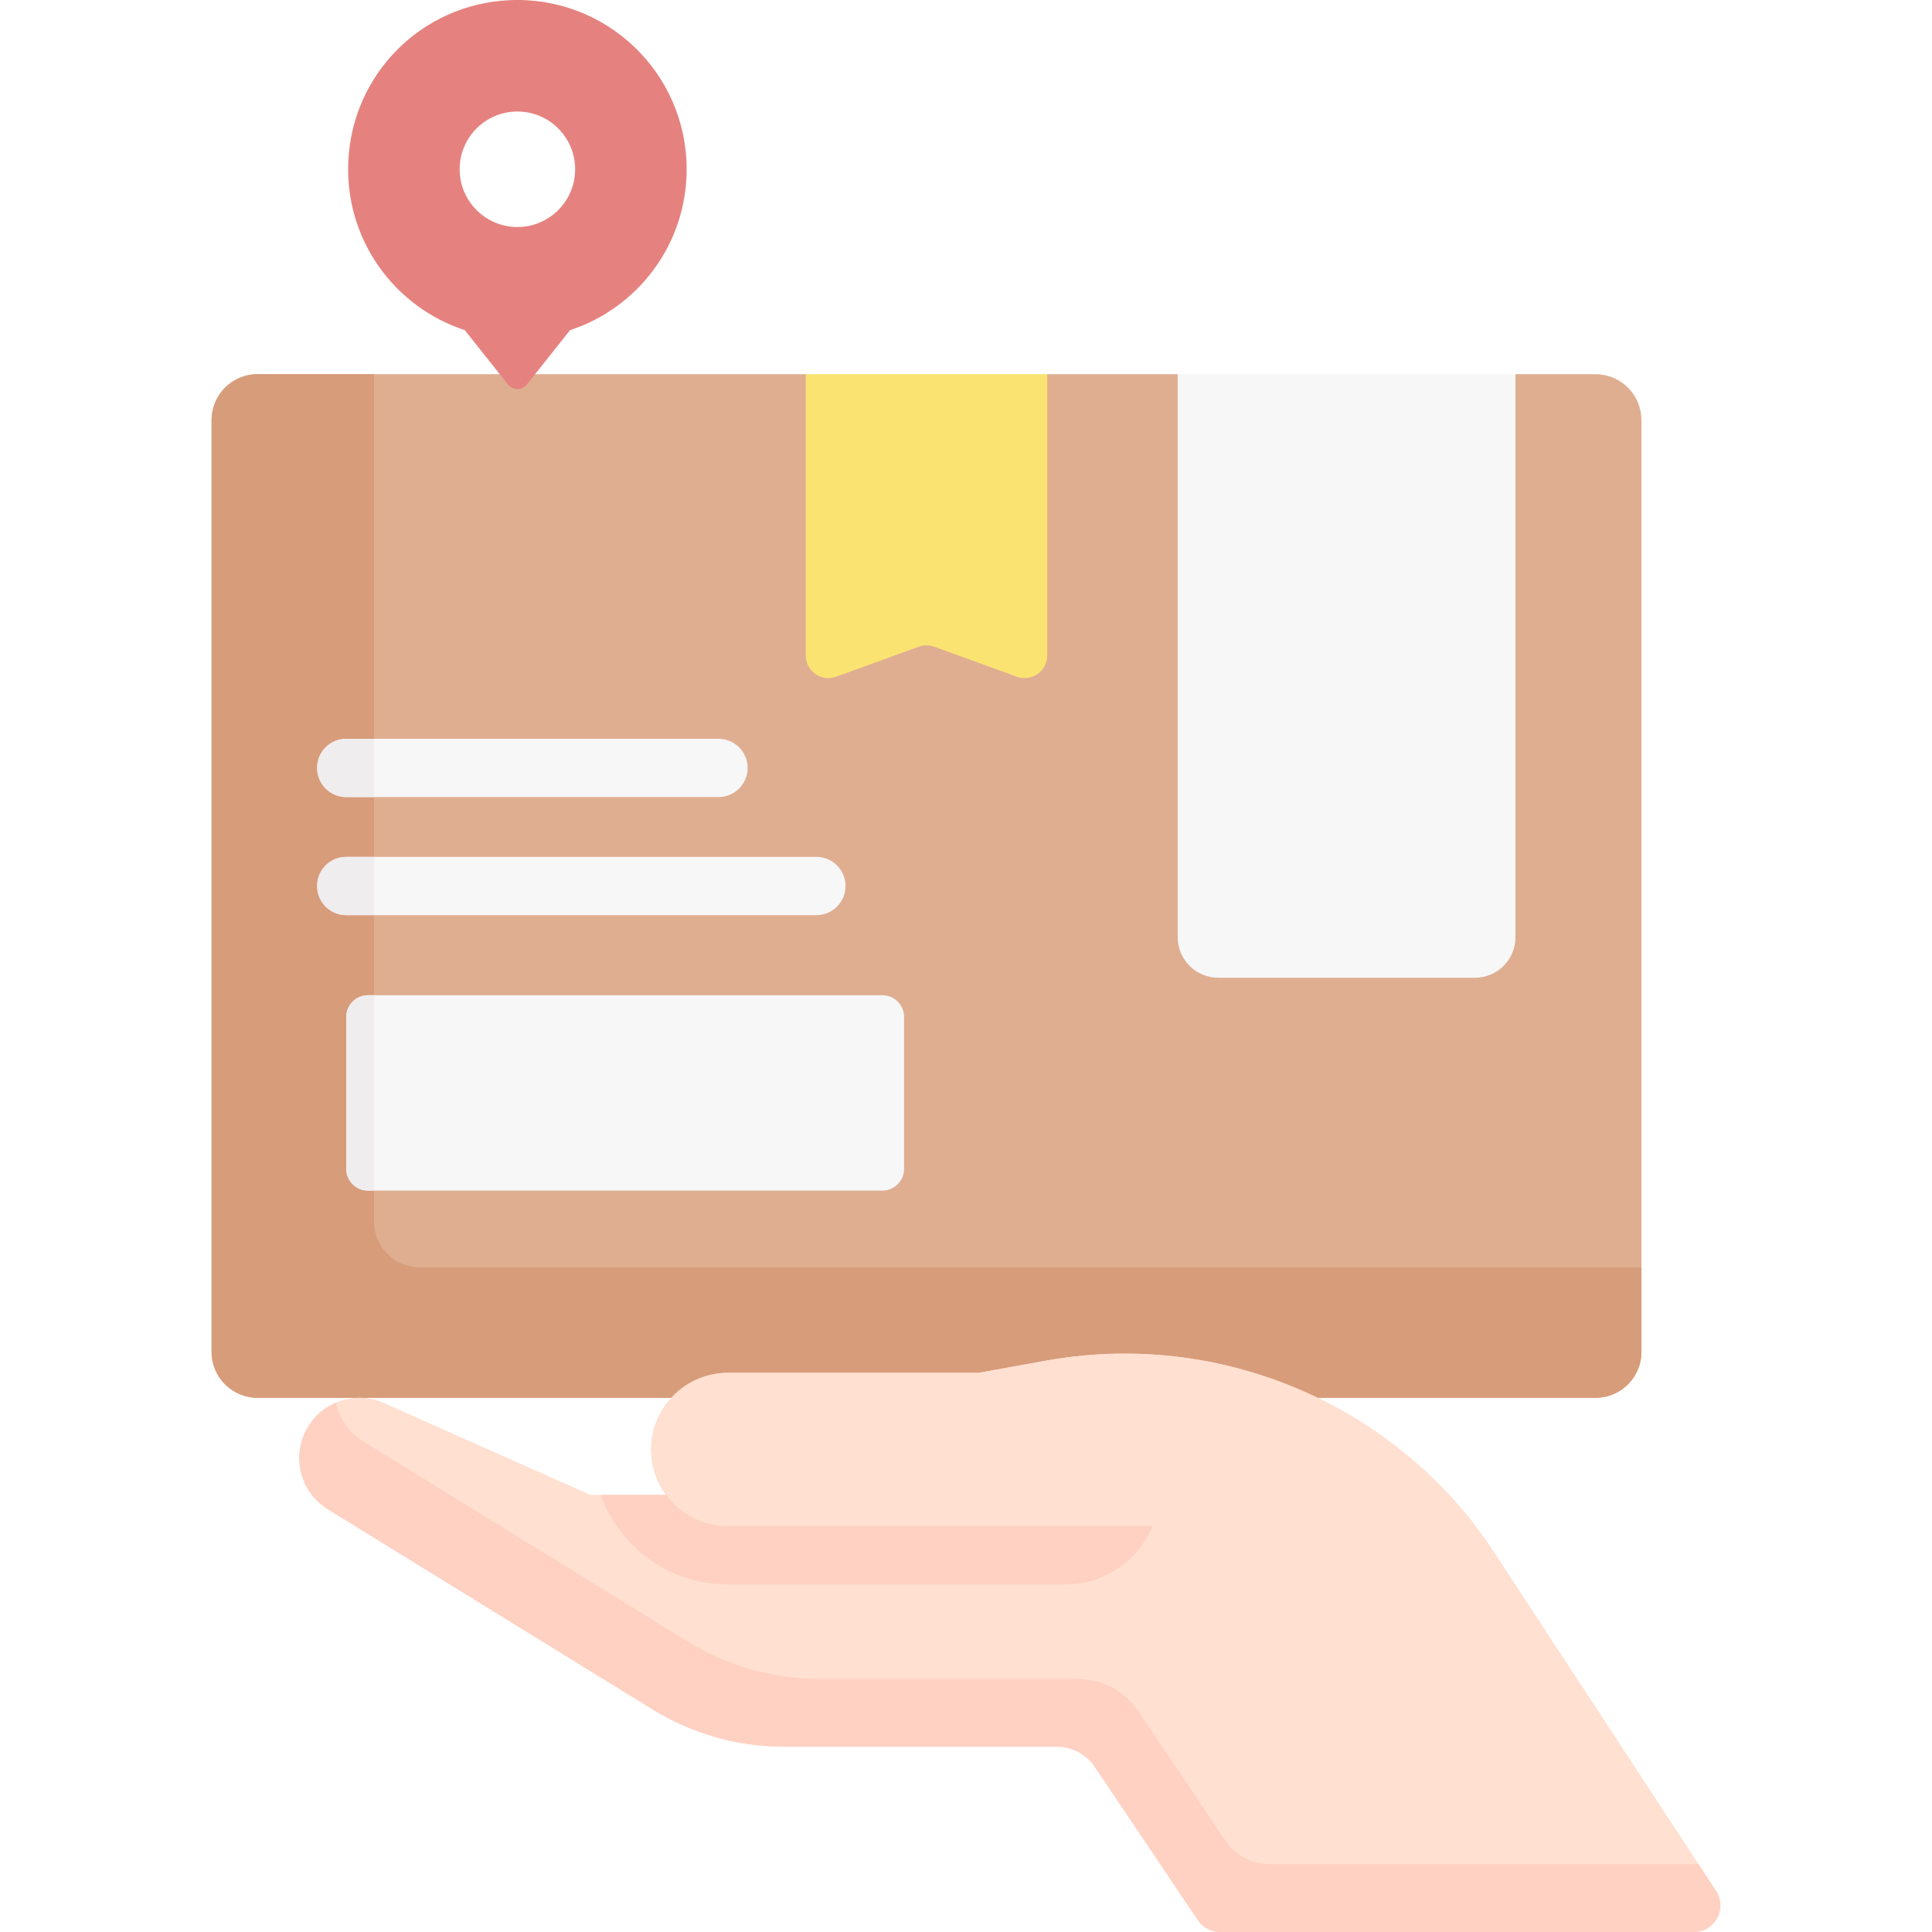
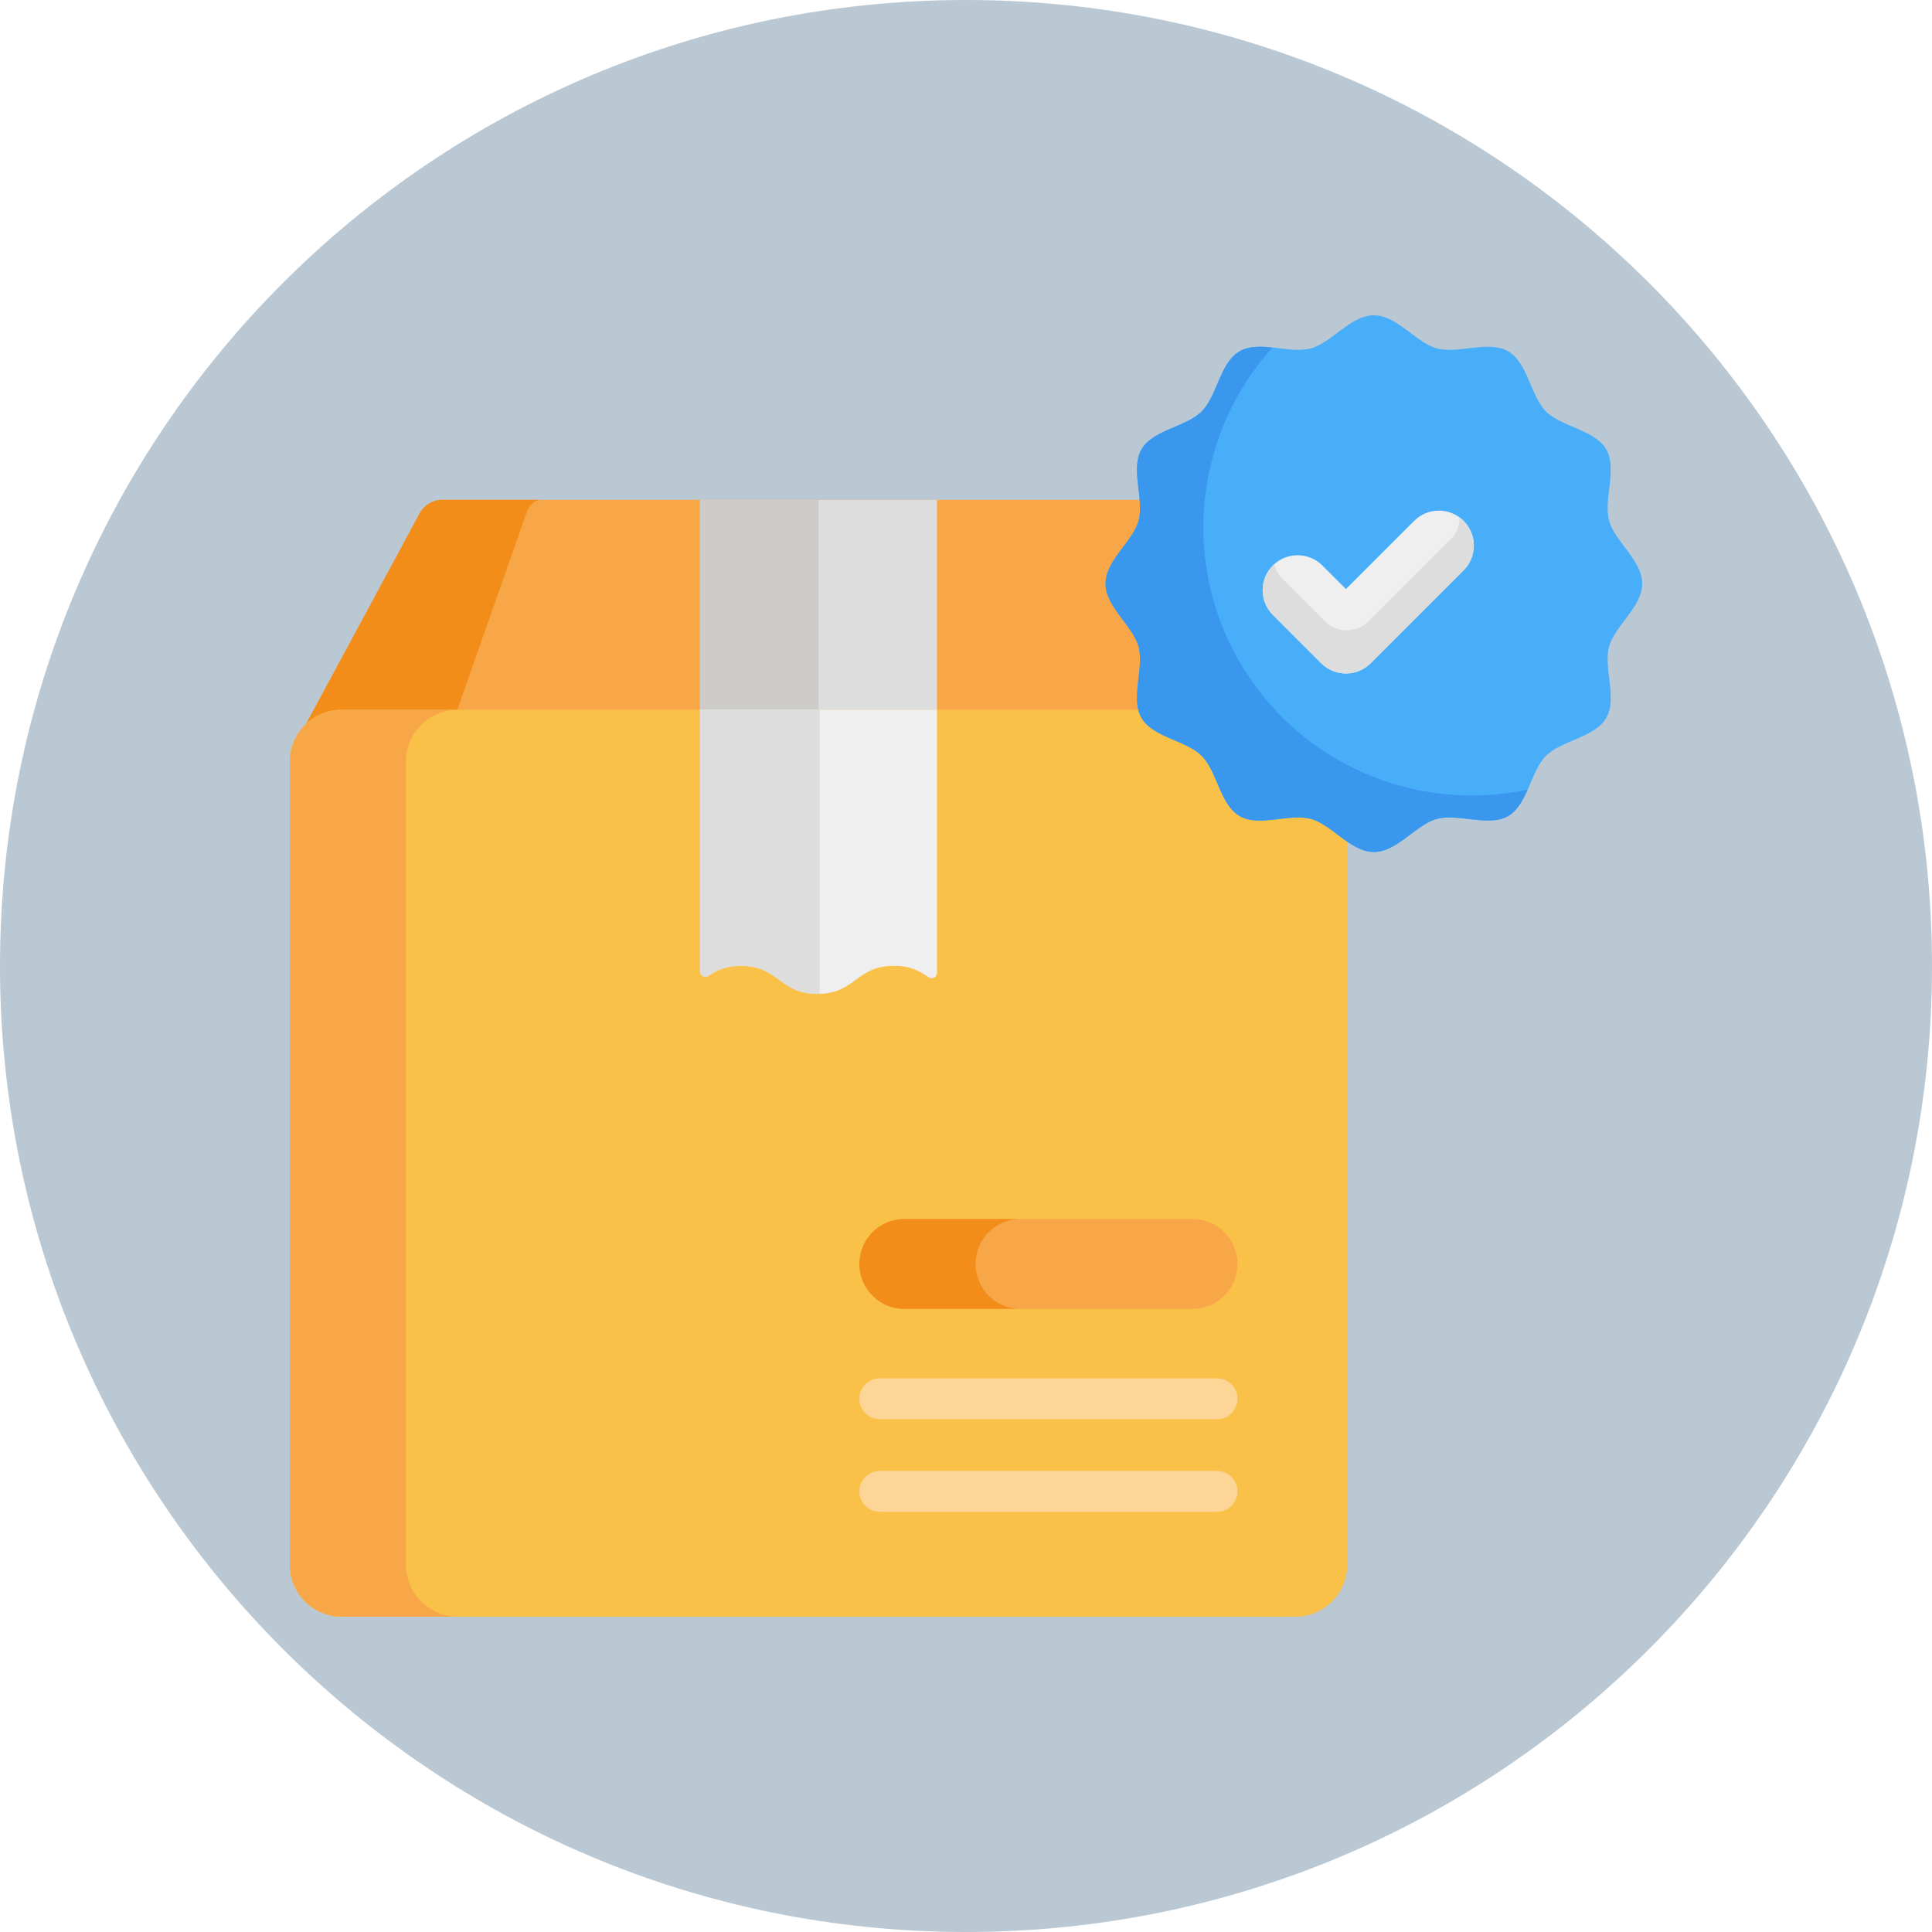
- <svg xmlns="http://www.w3.org/2000/svg" id="Capa_1" enable-background="new 0 0 497.297 497.297" height="512" viewBox="0 0 497.297 497.297" width="512">
-   <g>
-     <path d="m410.673 96.317h-20.601l-11.075 13.063h-70.24l-5.607-13.063h-33.6l-8.537 6.526h-48.981l-4.615-6.526h-141.124c-6.54 0-11.83 5.29-11.83 11.83v239.83c0 6.53 5.29 11.82 11.83 11.82h344.38c6.54 0 11.83-5.29 11.83-11.82v-239.83c0-6.54-5.29-11.83-11.83-11.83z" fill="#dfae91" />
+ <svg xmlns="http://www.w3.org/2000/svg" version="1.1" width="512" height="512" x="0" y="0" viewBox="0 0 512 512" style="enable-background:new 0 0 512 512" xml:space="preserve" class="">
+   <circle r="256" cx="256" cy="256" fill="#bac8d3" shape="circle" />
+   <g transform="matrix(0.7,0,0,0.7,76.8,76.8)">
+     <path style="" d="M350.906,84.691c-1.724-3.196-4.976-5.175-8.503-5.175c-17.704,0-124.402,0-142.386,0l0,0  c-17.953,0-124.618,0-142.352,0c-3.548,0-6.819,1.991-8.553,5.205L3.805,168.73c3.61-4.103,8.788-6.694,14.562-6.694H77.95h244.135  h59.583c5.774,0,10.953,2.59,14.562,6.694L350.906,84.691z" fill="#f8a748" data-original="#f8a748" />
+     <path style="" d="M89.505,84.721c1.129-3.214,3.258-5.205,5.568-5.205c-13.042,0-24.131,0-37.407,0  c-3.548,0-6.819,1.991-8.553,5.205L3.805,168.73c3.61-4.103,8.788-6.694,14.562-6.694h43.994L89.505,84.721z" fill="#f38d1a" data-original="#f38d1a" />
+     <path style="" d="M400.34,178.607c0-10.837-8.785-19.623-19.623-19.623h-59.219H78.842H19.623  C8.785,158.984,0,167.77,0,178.607c0,13.778,0,288.99,0,304.118c0,10.837,8.785,19.623,19.623,19.623h361.095  c10.837,0,19.623-8.785,19.623-19.623C400.34,467.683,400.34,192.354,400.34,178.607z" fill="#fac149" data-original="#fac149" class="" />
+     <path style="" d="M44.002,482.725c0-15.042,0-290.371,0-304.118c0-10.837,8.785-19.623,19.623-19.623H19.623  C8.785,158.984,0,167.77,0,178.607c0,13.778,0,288.99,0,304.118c0,10.837,8.785,19.623,19.623,19.623h44.002  C52.787,502.348,44.002,493.562,44.002,482.725z" fill="#f8a748" data-original="#f8a748" />
+     <path style="" d="M155.309,79.516v79.41h89.723v-79.41C234.185,79.516,166.227,79.516,155.309,79.516z" fill="#dddddd" data-original="#dddddd" />
+     <path style="" d="M155.309,79.516v79.41h44.861v-79.41C184.493,79.516,170.986,79.516,155.309,79.516z" fill="#ceccca" data-original="#ceccca" />
+     <path style="" d="M512,111.247c0-8.835-10.416-15.95-12.531-23.867c-2.182-8.169,3.193-19.576-1.067-26.939  c-4.309-7.448-16.959-8.519-22.813-14.376c-5.88-5.878-6.895-18.485-14.374-22.813c-7.365-4.261-18.783,1.113-26.94-1.068  c-7.916-2.115-15.043-12.531-23.869-12.531c-8.836,0-15.95,10.415-23.867,12.531c-8.162,2.183-19.57-3.194-26.939,1.068  c-7.452,4.312-8.517,16.956-14.374,22.812c-5.876,5.878-18.493,6.908-22.813,14.376c-4.261,7.363,1.113,18.781-1.068,26.939  c-2.108,7.889-12.531,15.058-12.531,23.868c0,8.837,10.415,15.95,12.531,23.868c2.178,8.147-3.185,19.59,1.067,26.939  c4.309,7.448,16.959,8.52,22.813,14.376c5.88,5.878,6.895,18.485,14.374,22.813c7.379,4.268,18.771-1.119,26.94,1.068  c7.892,2.109,15.055,12.531,23.868,12.531c8.836,0,15.95-10.415,23.868-12.531c8.158-2.184,19.574,3.195,26.939-1.068  c7.452-4.311,8.517-16.956,14.374-22.812c5.876-5.879,18.493-6.908,22.814-14.376c4.26-7.363-1.113-18.781,1.067-26.939  C501.584,127.198,512,120.074,512,111.247z" fill="#48aef9" data-original="#48aef9" />
+     <path style="" d="M468.632,189.245c-41.913,8.946-86.584-9.442-109.169-48.561  c-22.587-39.121-16.174-87.004,12.534-118.829c-4.108-0.431-8.18-0.586-11.511,0.944c-0.277,0.156-0.556,0.306-0.832,0.466  c-0.301,0.173-0.594,0.354-0.892,0.53c-6.734,4.771-7.879,16.615-13.536,22.269c-5.642,5.644-17.558,6.832-22.295,13.569  c-0.33,0.56-0.652,1.124-0.971,1.69c-3.391,7.377,1.475,18.237-0.615,26.057c-2.034,7.609-11.795,14.538-12.492,22.932  c-0.006,0.586-0.009,1.172-0.005,1.758c0.619,8.456,10.454,15.401,12.497,23.045c2.079,7.778-2.718,18.531,0.556,25.918  c0.19,0.337,0.373,0.676,0.567,1.011c0.186,0.323,0.38,0.638,0.57,0.958c4.823,6.634,16.568,7.806,22.187,13.427  c5.812,5.81,6.799,17.846,13.86,22.485c0.39,0.228,0.784,0.451,1.177,0.674c7.389,3.599,18.378-1.393,26.277,0.721  c7.892,2.109,15.057,12.531,23.868,12.531c8.836,0,15.95-10.415,23.868-12.531c8.158-2.184,19.574,3.195,26.939-1.068  C464.711,197.219,466.81,193.34,468.632,189.245z" fill="#3997ee" data-original="#3997ee" class="" />
+     <path style="" d="M170.836,255.938c14.469,0,14.469,10.623,28.938,10.623c14.471,0,14.471-10.623,28.942-10.623  c6.298,0,9.856,2.011,13.058,4.284c1.367,0.97,3.257-0.004,3.257-1.68v-99.616h-89.723v99.116c0,1.643,1.836,2.602,3.194,1.678  C161.527,257.661,165.008,255.938,170.836,255.938z" fill="#efefef" data-original="#efefef" />
+     <path style="" d="M200.593,158.926h-45.285v99.116c0,1.643,1.836,2.602,3.194,1.678  c3.024-2.058,6.505-3.781,12.333-3.781c14.469,0,14.469,10.624,28.938,10.624c0.282,0,0.548-0.011,0.819-0.019V158.926H200.593z" fill="#dddddd" data-original="#dddddd" />
    <g>
-       <path d="m108.116 326.241c-6.54 0-11.83-5.29-11.83-11.82v-218.104h-29.993c-6.54 0-11.83 5.29-11.83 11.83v239.83c0 6.53 5.29 11.82 11.83 11.82h344.38c6.54 0 11.83-5.29 11.83-11.82v-21.737h-314.387z" fill="#d79c7a" />
-       <path d="m269.551 96.316h-62.135v72.414c0 4.031 4.004 6.837 7.793 5.461l21.292-7.73c1.281-.465 2.685-.465 3.966 0l21.292 7.73c3.789 1.376 7.793-1.431 7.793-5.461v-72.414z" fill="#fbe372" />
-       <path d="m379.645 251.668h-66.067c-5.759 0-10.428-4.669-10.428-10.428v-144.924h86.924v144.923c-.001 5.76-4.67 10.429-10.429 10.429z" fill="#f8f7f8" />
-       <path d="m227.116 306.456h-132.397c-3.091 0-5.596-2.505-5.596-5.596v-39.09c0-3.091 2.505-5.596 5.596-5.596h132.397c3.091 0 5.596 2.505 5.596 5.596v39.09c0 3.091-2.506 5.596-5.596 5.596z" fill="#f8f7f8" />
-       <path d="m94.719 306.456h1.567v-50.282h-1.567c-3.09 0-5.596 2.505-5.596 5.596v39.09c0 3.091 2.506 5.596 5.596 5.596z" fill="#efedee" />
-       <g>
-         <g>
-           <path d="m210.138 235.559h-121.014c-4.143 0-7.5-3.357-7.5-7.5s3.357-7.5 7.5-7.5h121.015c4.143 0 7.5 3.357 7.5 7.5s-3.358 7.5-7.501 7.5z" fill="#f8f7f8" />
-         </g>
-       </g>
-       <path d="m89.124 235.559h7.163v-15h-7.163c-4.143 0-7.5 3.357-7.5 7.5s3.357 7.5 7.5 7.5z" fill="#efedee" />
-       <g>
-         <g>
-           <path d="m184.937 205.165h-95.813c-4.143 0-7.5-3.357-7.5-7.5s3.357-7.5 7.5-7.5h95.813c4.143 0 7.5 3.357 7.5 7.5s-3.357 7.5-7.5 7.5z" fill="#f8f7f8" />
-         </g>
-       </g>
-       <path d="m89.124 205.165h7.163v-15h-7.163c-4.143 0-7.5 3.357-7.5 7.5s3.357 7.5 7.5 7.5z" fill="#efedee" />
-       <g id="XMLID_289_">
-         <g>
-           <path d="m176.743 43.567c0 19.34-12.59 35.72-30.02 41.41l-11.09 13.98c-1.26 1.58-3.65 1.58-4.9 0l-11.1-13.98c-18.04-5.89-30.9-23.23-29.98-43.45 1.03-22.53 18.93-40.44 41.46-41.48 25-1.15 45.63 18.78 45.63 43.52zm-28.7 0c0-8.21-6.66-14.86-14.86-14.86-8.21 0-14.87 6.65-14.87 14.86s6.66 14.87 14.87 14.87c8.2 0 14.86-6.66 14.86-14.87z" fill="#e5827f" />
-         </g>
-       </g>
-       <g id="XMLID_292_">
-         <g>
-           <path d="m171.433 384.777c-2.538-3.444-3.979-7.743-3.818-12.381.371-10.71 9.517-19.039 20.233-19.039h64.125l17.25-3.12c6.78-1.22 13.57-1.82 20.3-1.82 36.83 0 71.94 17.88 93.51 48.77l58.671 89.523c2.981 4.548-.282 10.587-5.72 10.587h-121.968c-2.277 0-4.405-1.133-5.675-3.023l-26.987-40.139c-1.907-2.836-5.101-4.538-8.518-4.538h-71.082c-11.91 0-23.59-3.31-33.73-9.56l-83.63-51.55c-4.77-2.94-7.37-8.02-7.37-13.21 0-2.92.83-5.88 2.56-8.51 4.18-6.33 12.31-8.71 19.24-5.63l53.12 23.64z" fill="#ffe0d1" />
-         </g>
-         <g>
-           <path d="m437.201 479.839h-110.444c-4.548 0-8.797-2.263-11.334-6.037l-22.442-33.379c-3.481-5.178-9.311-8.283-15.55-8.283h-66.569c-11.91 0-23.59-3.31-33.73-9.56l-83.63-51.55c-3.772-2.325-6.182-6.003-7.027-10-2.732 1.158-5.155 3.108-6.892 5.739-1.73 2.63-2.56 5.59-2.56 8.51 0 5.19 2.6 10.27 7.37 13.21l83.63 51.55c10.14 6.25 21.82 9.56 33.73 9.56h70.187c3.978 0 7.694 1.98 9.914 5.281l26.487 39.396c1.27 1.89 3.398 3.023 5.675 3.023h121.969c5.438 0 8.7-6.039 5.72-10.587z" fill="#ffd1c2" />
-           <path d="m180.543 367.319c-2.228-3.022-3.608-6.703-3.804-10.694-3.871 2.488-6.832 6.244-8.233 10.694z" fill="#ffe0d1" />
-         </g>
-         <g>
-           <g id="XMLID_293_">
-             <g>
-               <path d="m170.638 383.601c.253.401.514.796.795 1.176h-16.8c1.12 3.137 2.673 6.114 4.677 8.833 1.025 1.408 2.192 2.769 3.465 4.042 6.56 6.562 15.281 10.175 24.558 10.175h86.924c13.38 0 24.227-10.847 24.227-24.227h-127.846z" fill="#ffd1c2" />
-               <path d="m379.833 392.827h-192.5c-5.45 0-10.38-2.21-13.95-5.78-.71-.71-1.36-1.46-1.95-2.27-2.41-3.27-3.83-7.31-3.83-11.68 0-10.9 8.83-19.74 19.73-19.74h64.64l17.25-3.12c6.78-1.22 13.57-1.82 20.3-1.82 35.06 0 68.56 16.2 90.31 44.41z" fill="#ffe0d1" />
-             </g>
-           </g>
-         </g>
-       </g>
+       <path style="" d="M358.77,419.844c0-4.272-3.463-7.735-7.735-7.735H223.367c-4.272,0-7.735,3.462-7.735,7.735   s3.463,7.735,7.735,7.735h127.669C355.307,427.579,358.77,424.116,358.77,419.844z" fill="#fcd597" data-original="#fcd597" />
+       <path style="" d="M358.77,454.908c0-4.272-3.463-7.735-7.735-7.735H223.367c-4.272,0-7.735,3.462-7.735,7.735   s3.463,7.735,7.735,7.735h127.669C355.307,462.643,358.77,459.18,358.77,454.908z" fill="#fcd597" data-original="#fcd597" />
    </g>
+     <path style="" d="M341.754,385.811H232.649c-9.398,0-17.016-7.618-17.016-17.016l0,0  c0-9.398,7.618-17.017,17.016-17.017h109.105c9.398,0,17.016,7.618,17.016,17.017l0,0  C358.77,378.193,351.152,385.811,341.754,385.811z" fill="#f8a748" data-original="#f8a748" />
+     <path style="" d="M259.634,368.795c0-9.398,7.618-17.016,17.016-17.016h-44.002c-9.398,0-17.016,7.618-17.016,17.016  c0,9.398,7.618,17.016,17.016,17.016h44.002C267.253,385.811,259.634,378.193,259.634,368.795z" fill="#f38d1a" data-original="#f38d1a" />
+     <path style="" d="M399.839,145.262L399.839,145.262c-3.511,0-6.878-1.395-9.361-3.877l-18.294-18.294  c-5.17-5.17-5.17-13.552,0-18.721s13.552-5.169,18.721,0l8.933,8.934l25.82-25.82c5.17-5.17,13.551-5.17,18.722,0  c5.169,5.17,5.169,13.551,0,18.721l-35.181,35.181C406.717,143.868,403.349,145.262,399.839,145.262z" fill="#efefef" data-original="#efefef" />
+     <path style="" d="M444.38,87.483c-0.468-0.468-0.97-0.879-1.487-1.262c-0.015,2.972-1.153,5.94-3.421,8.209  l-31.065,31.065c-4.562,4.562-11.967,4.565-16.531,0l-16.154-16.154c-1.548-1.549-2.559-3.426-3.057-5.407  c-0.161,0.146-0.328,0.281-0.483,0.436c-5.17,5.17-5.17,13.551,0,18.721l18.294,18.294c5.166,5.166,13.552,5.169,18.721,0  l35.181-35.181C449.549,101.035,449.549,92.653,444.38,87.483z" fill="#dddddd" data-original="#dddddd" />
+     <g>
+ </g>
+     <g>
+ </g>
+     <g>
+ </g>
+     <g>
+ </g>
+     <g>
+ </g>
+     <g>
+ </g>
+     <g>
+ </g>
+     <g>
+ </g>
+     <g>
+ </g>
+     <g>
+ </g>
+     <g>
+ </g>
+     <g>
+ </g>
+     <g>
+ </g>
+     <g>
+ </g>
+     <g>
+ </g>
  </g>
</svg>
